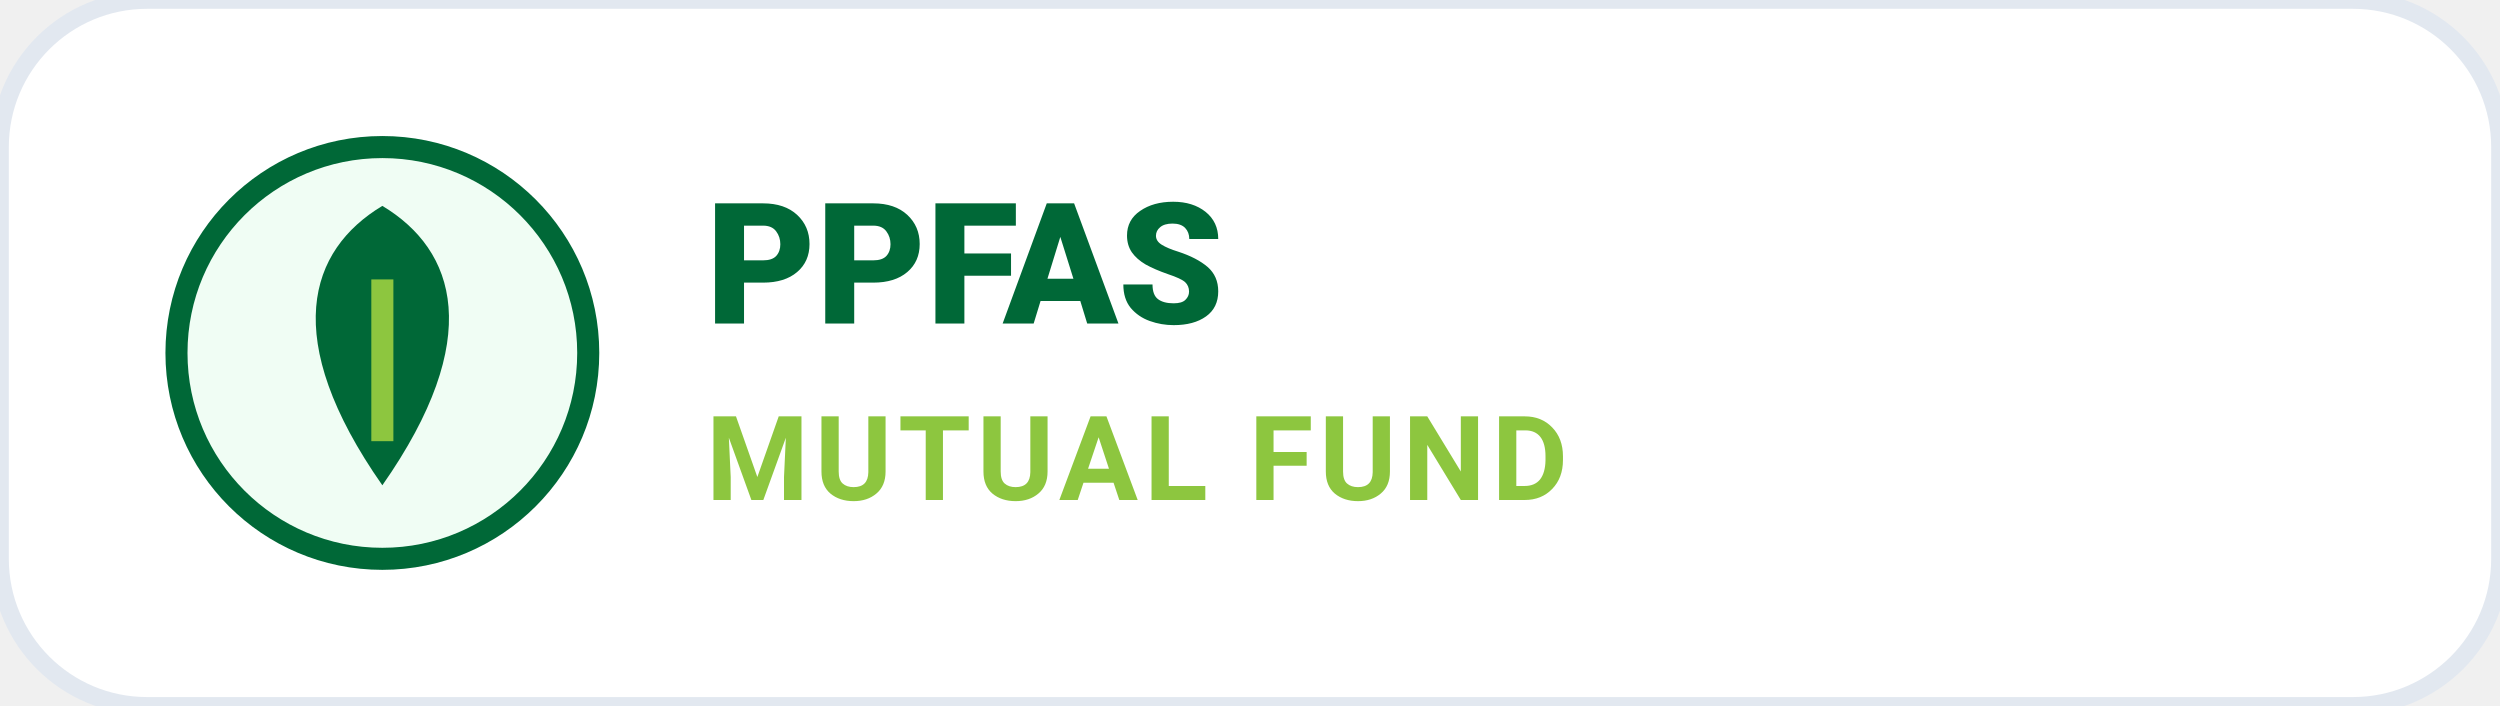
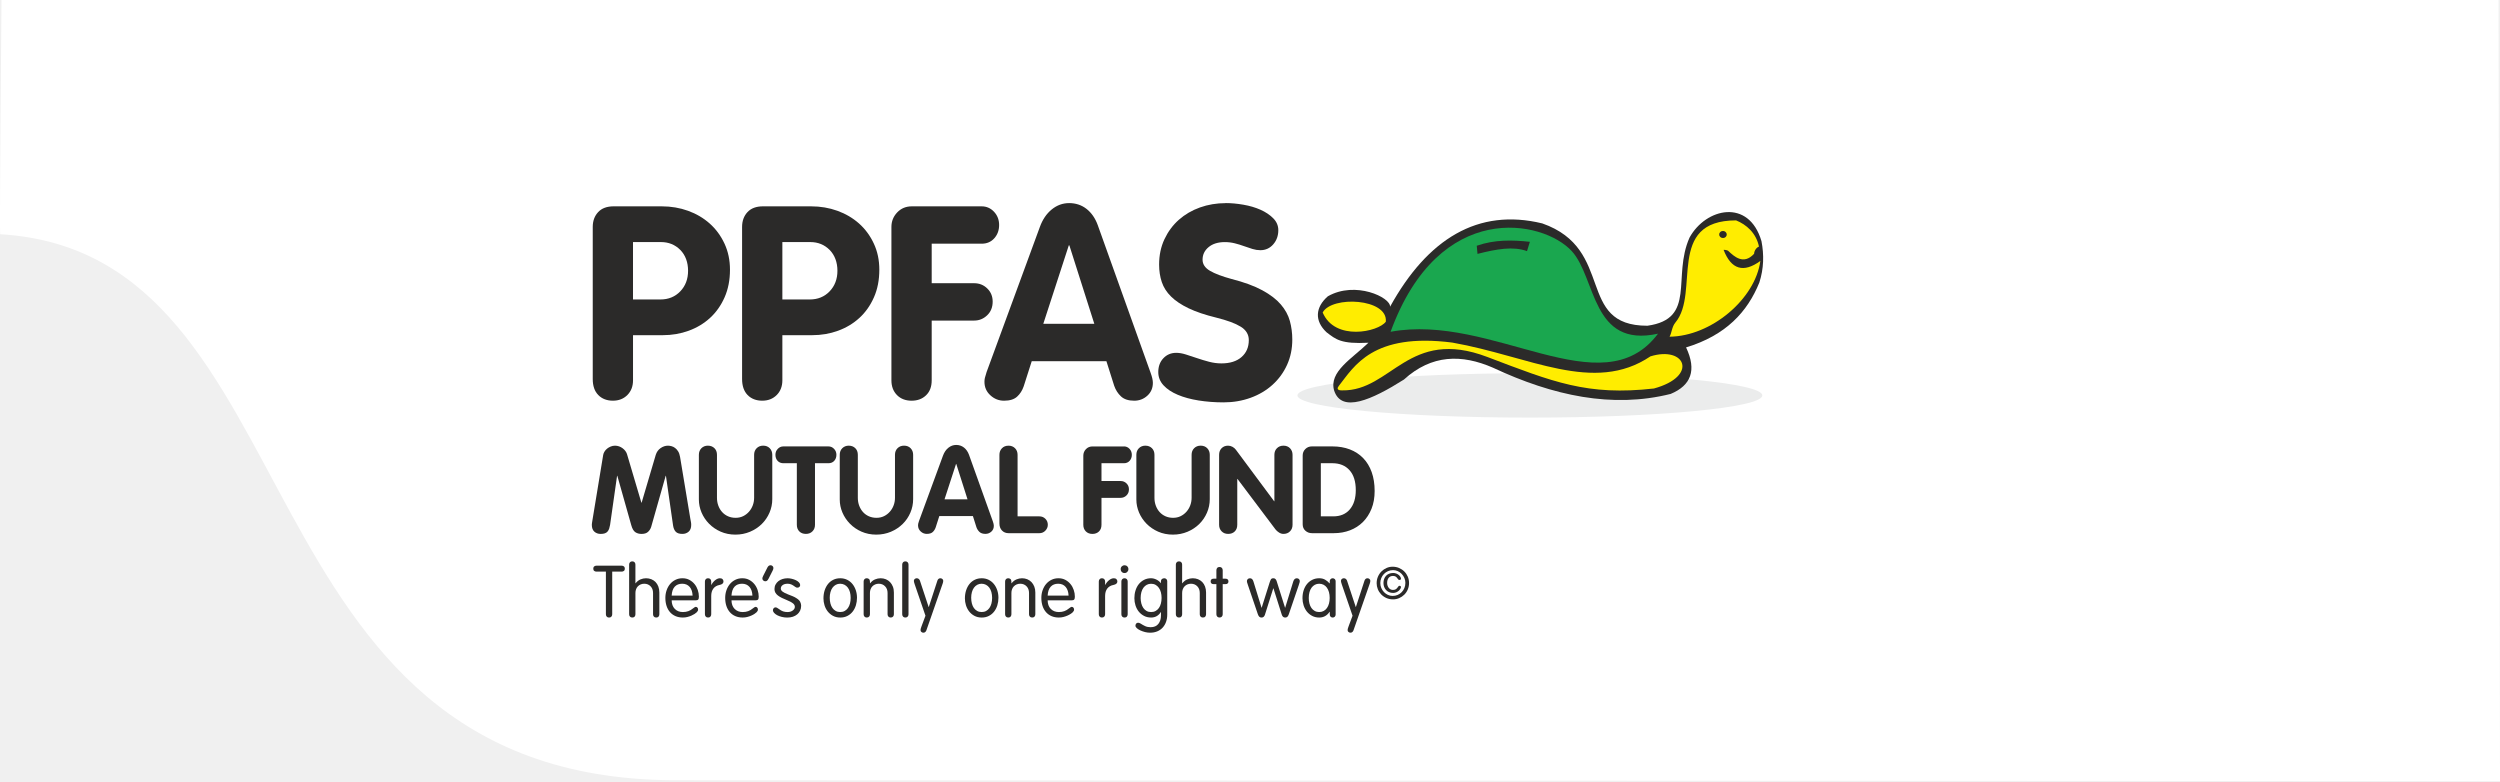
- <svg xmlns="http://www.w3.org/2000/svg" viewBox="0 0 170 48" width="170" height="48">
-   <rect width="170" height="48" rx="10" fill="#FFFFFF" stroke="#E2E8F0" stroke-width="1.2" />
+ <svg xmlns="http://www.w3.org/2000/svg" id="Layer_1" version="1.1" viewBox="0 0 1670.29 521.89">
+   <defs>
+     <style>
+       .st0, .st1 {
+         fill: #2b2a29;
+       }
+ 
+       .st2 {
+         fill: #fff;
+       }
+ 
+       .st2, .st3, .st4, .st5, .st1, .st6 {
+         fill-rule: evenodd;
+       }
+ 
+       .st3 {
+         fill: #ebecec;
+       }
+ 
+       .st4 {
+         fill: #2a2928;
+       }
+ 
+       .st7 {
+         isolation: isolate;
+       }
+ 
+       .st5 {
+         fill: #1aa74f;
+       }
+ 
+       .st6 {
+         fill: #ffed00;
+       }
+     </style>
+   </defs>
+   <path class="st2" d="M1,.02l1668.29-.02,1,521.89-1221-.61C155.13,519.18,213.04,169.09.13,156.49-.42,157.16,1,.02,1,.02Z" />
  <g>
-     <circle cx="26" cy="24" r="14" fill="#F0FDF4" stroke="#006837" stroke-width="1.5" />
-     <path d="M26 14 C21 17, 19 23, 26 33 C33 23, 31 17, 26 14 Z" fill="#006837" />
-     <path d="M26 19 V30" stroke="#8DC63F" stroke-width="1.5" />
+     <path class="st3" d="M1022.14,249.37c85.8,0,155.31,6.65,155.31,14.82s-69.51,14.82-155.31,14.82-155.31-6.65-155.31-14.82,69.51-14.82,155.31-14.82" />
+     <path class="st1" d="M887.21,197.93c18.38-10.44,41.94.76,41.52,6.99,25.06-45.38,58.82-66.1,101.68-55.66,49.13,17.18,22.06,68.45,70.26,68.37,33-4.63,16.38-32.59,28.16-58.94,10.86-19.7,39.6-26.35,48.04,2.44,1.75,9.09,1.59,18.27-1.42,27.62-7.94,19.62-22.31,35.28-48.96,43.36,7.27,15.32,3.26,25.43-10.28,31.07-38.93,9.77-78.62,1.26-118.72-17.51-20.89-9.09-40.94-8.93-59.49,7.91-21.72,13.72-41.69,22.48-46.62,7.41-3.76-12.63,12.11-21.47,22.89-32-18.3.93-21.72-2.19-27.99-6.99-8.1-7.58-7.6-16.67.92-24.08" />
+     <path class="st5" d="M1107.69,223.02c-37.35,49.76-110.53-14.06-178.62-1.35,32.5-88.91,101.93-74.77,121.06-53.89,16.46,18.02,13.12,65,57.65,55.15" />
+     <path class="st6" d="M1151.14,154.31c1.34,0,2.51,1.01,2.51,2.36s-1.09,2.36-2.51,2.36-2.51-1.01-2.51-2.36,1.09-2.36,2.51-2.36M1159.91,147.24c6.85,2.78,13.37,8.34,15.29,17.51-1.5.51-3.17,2.53-3.26,4.8-7.1,7.75-13.45,1.68-17.29-1.94-.5-.42-2.09-.76-3.09-.67,5.1,13.14,13.28,15.58,24.56,7.41-3.43,25.51-32.92,50.35-60.66,50.6,1.42-2.27,1.5-6.65,3.93-9.51,16.63-19.87-6.6-68.2,40.52-68.2h0Z" />
+     <path class="st6" d="M883.7,208.79c6.1-11.37,43.7-9.43,42.19,6.15-5.01,6.82-34,13.14-42.19-6.15" />
+     <path class="st6" d="M970.43,228.91c51.3,9.01,94.41,34.69,132.26,9.18,23.39-7.24,32.25,13.3,2.34,21.47-44.53,5.05-67.42-4.38-111.28-21.05-52.72-20.04-64.08,22.9-97,22.31-.5,0-4.85.25-2.17-3.12,10.11-12.8,22.47-35.7,75.86-28.8" />
+     <path class="st4" d="M986.72,164.16c11.86-4.13,23.64-3.87,35.42-2.61l-1.92,6.23c-9.27-3.37-20.13-1.43-33.08,1.85l-.5-5.47h.08Z" />
+     <g class="st7">
+       <g class="st7">
+         <path class="st0" d="M410.9,297.76c.91,0,1.8.16,2.67.45.86.3,1.66.72,2.38,1.26.73.54,1.35,1.16,1.86,1.83.51.68.87,1.37,1.09,2.08l9.62,32.48h.16l9.45-31.99c.6-1.9,1.67-3.4,3.23-4.48,1.57-1.09,3.21-1.63,4.93-1.63.7,0,1.47.12,2.3.33.84.21,1.65.61,2.42,1.18.78.58,1.47,1.33,2.06,2.29.6.95,1.02,2.19,1.29,3.7l6.87,41.37c.11.76.23,1.42.37,1.99.13.57.2,1.27.2,2.08,0,2.01-.56,3.51-1.7,4.51-1.13,1-2.53,1.5-4.19,1.5-2.05,0-3.53-.49-4.45-1.46-.91-.98-1.51-2.38-1.78-4.23l-4.76-33.14h-.16l-9.69,34.12c-.43,1.36-1.15,2.48-2.15,3.38s-2.43,1.34-4.32,1.34c-1.62,0-3-.39-4.16-1.18-1.16-.79-2.06-2.38-2.71-4.76l-9.29-32.9h-.16l-4.68,32.82c-.16.92-.36,1.75-.6,2.48-.24.73-.6,1.36-1.05,1.91s-1.06.95-1.82,1.23c-.75.27-1.7.4-2.82.4-1.67,0-3.08-.5-4.2-1.5-1.13-1-1.7-2.53-1.7-4.6,0-.33.02-.65.08-.98.05-.33.11-.68.16-1.06l7.35-44.62c.11-.71.39-1.44.85-2.2s1.04-1.43,1.74-2c.69-.57,1.5-1.04,2.42-1.42.91-.38,1.88-.58,2.9-.58h0Z" />
+         <path class="st0" d="M472.95,297.76c1.78,0,3.23.56,4.37,1.67,1.13,1.12,1.7,2.6,1.7,4.44v28.74c0,1.91.31,3.67.93,5.3.61,1.63,1.46,3.04,2.55,4.23,1.08,1.19,2.38,2.13,3.92,2.81,1.53.67,3.21,1.01,5.05,1.01s3.5-.36,5.01-1.09c1.5-.73,2.81-1.73,3.92-2.98,1.1-1.25,1.95-2.67,2.55-4.28.59-1.6.89-3.26.89-5.01v-28.74c0-1.79.56-3.26,1.7-4.4s2.58-1.71,4.36-1.71,3.3.58,4.41,1.75c1.1,1.17,1.66,2.62,1.66,4.36v29.63c0,3.15-.62,6.17-1.86,9.04-1.24,2.88-2.96,5.4-5.16,7.57-2.21,2.17-4.82,3.9-7.84,5.17-3.02,1.27-6.27,1.92-9.77,1.92s-6.91-.67-9.9-2c-2.99-1.32-5.56-3.09-7.72-5.29-2.15-2.2-3.83-4.7-5.01-7.49-1.18-2.8-1.78-5.69-1.78-8.67v-29.88c0-1.79.57-3.26,1.7-4.4,1.13-1.13,2.59-1.71,4.37-1.71h-.05Z" />
+         <path class="st0" d="M553.49,298.25c1.45,0,2.71.54,3.75,1.63,1.05,1.09,1.58,2.42,1.58,3.99s-.49,2.97-1.46,4.03c-.96,1.06-2.26,1.59-3.88,1.59h-8.97v41.12c0,1.79-.56,3.26-1.7,4.39-1.13,1.14-2.59,1.71-4.37,1.71s-3.3-.55-4.4-1.67c-1.11-1.11-1.66-2.59-1.66-4.43v-41.12h-8.97c-1.62,0-2.9-.53-3.88-1.59-.97-1.06-1.45-2.4-1.45-4.03s.52-2.9,1.57-3.99,2.3-1.63,3.75-1.63h30.09Z" />
+         <path class="st0" d="M567.07,297.76c1.77,0,3.23.56,4.36,1.67,1.13,1.12,1.7,2.6,1.7,4.44v28.74c0,1.91.31,3.67.93,5.3.62,1.63,1.47,3.04,2.55,4.23s2.38,2.13,3.92,2.81c1.53.67,3.22,1.01,5.05,1.01s3.5-.36,5.01-1.09,2.81-1.73,3.92-2.98,1.96-2.67,2.55-4.28c.6-1.6.89-3.26.89-5.01v-28.74c0-1.79.56-3.26,1.7-4.4,1.13-1.13,2.59-1.71,4.37-1.71s3.3.58,4.41,1.75c1.1,1.17,1.65,2.62,1.65,4.36v29.63c0,3.15-.61,6.17-1.85,9.04-1.24,2.88-2.96,5.4-5.17,7.57-2.21,2.17-4.82,3.9-7.83,5.17-3.02,1.27-6.28,1.92-9.78,1.92s-6.9-.67-9.9-2c-2.99-1.32-5.56-3.09-7.71-5.29s-3.83-4.7-5.01-7.49c-1.19-2.8-1.78-5.69-1.78-8.67v-29.88c0-1.79.56-3.26,1.7-4.4,1.13-1.13,2.59-1.71,4.37-1.71h-.05Z" />
+         <path class="st0" d="M619.25,356.71c-1.56,0-2.93-.53-4.12-1.63-1.18-1.09-1.77-2.44-1.77-4.07,0-.38.04-.76.11-1.13.08-.38.26-.98.53-1.79l16.02-43.65c.81-2.22,1.99-3.97,3.56-5.25,1.57-1.27,3.32-1.92,5.26-1.92s3.73.58,5.21,1.75c1.48,1.17,2.6,2.78,3.36,4.84l15.94,44.53c.43,1.2.64,2.18.64,2.94,0,1.57-.55,2.86-1.66,3.86-1.12,1-2.43,1.5-3.95,1.5-1.74,0-3.07-.44-3.98-1.3-.92-.87-1.61-1.92-2.04-3.17l-2.34-7.41h-22.46l-2.42,7.57c-.43,1.25-1.09,2.28-1.97,3.09s-2.19,1.22-3.92,1.22v.02ZM631.05,333.59h15.36l-7.51-23.61h-.16l-7.68,23.61h-.01Z" />
+         <path class="st0" d="M673.79,297.76c1.78,0,3.23.58,4.37,1.71,1.13,1.14,1.7,2.61,1.7,4.4v41.12h14.54c1.62,0,2.96.54,4.04,1.63s1.62,2.41,1.62,3.99c0,1.46-.54,2.76-1.62,3.91-1.08,1.14-2.42,1.71-4.04,1.71h-20.52c-1.84,0-3.31-.6-4.45-1.79-1.13-1.19-1.7-2.77-1.7-4.72v-45.84c0-1.73.55-3.19,1.66-4.36,1.11-1.17,2.58-1.75,4.41-1.75h0Z" />
+         <path class="st0" d="M750.94,298.25c1.46,0,2.69.54,3.72,1.63,1.02,1.09,1.53,2.42,1.53,3.99s-.48,2.9-1.45,3.99c-.97,1.09-2.24,1.63-3.8,1.63h-15.02v11.89h12.76c1.57,0,2.88.53,3.96,1.59s1.62,2.38,1.62,3.95c0,1.69-.55,3.06-1.66,4.11-1.1,1.06-2.41,1.59-3.92,1.59h-12.76v18c0,1.9-.57,3.39-1.7,4.47-1.13,1.09-2.59,1.63-4.37,1.63s-3.3-.57-4.41-1.71c-1.1-1.13-1.66-2.6-1.66-4.39v-46.17c0-1.68.58-3.13,1.74-4.35,1.16-1.23,2.63-1.83,4.41-1.83h21v-.02Z" />
+         <path class="st0" d="M765.24,297.76c1.78,0,3.23.56,4.37,1.67,1.13,1.12,1.7,2.6,1.7,4.44v28.74c0,1.91.31,3.67.93,5.3.61,1.63,1.46,3.04,2.55,4.23,1.08,1.19,2.38,2.13,3.92,2.81,1.53.67,3.21,1.01,5.05,1.01s3.5-.36,5.01-1.09c1.5-.73,2.81-1.73,3.92-2.98,1.1-1.25,1.95-2.67,2.55-4.28.59-1.6.89-3.26.89-5.01v-28.74c0-1.79.56-3.26,1.7-4.4s2.58-1.71,4.36-1.71,3.3.58,4.41,1.75,1.66,2.62,1.66,4.36v29.63c0,3.15-.62,6.17-1.86,9.04-1.24,2.88-2.96,5.4-5.16,7.57-2.21,2.17-4.82,3.9-7.84,5.17-3.02,1.27-6.27,1.92-9.77,1.92s-6.91-.67-9.9-2c-2.99-1.32-5.56-3.09-7.72-5.29-2.15-2.2-3.83-4.7-5.01-7.49-1.18-2.8-1.78-5.69-1.78-8.67v-29.88c0-1.79.57-3.26,1.7-4.4,1.13-1.13,2.59-1.71,4.37-1.71h-.05Z" />
+         <path class="st0" d="M820.5,297.76c1.03,0,2.01.26,2.95.77.94.52,1.71,1.18,2.3,2l25.53,34.36h.16v-31.02c0-1.79.56-3.26,1.7-4.4,1.13-1.13,2.58-1.71,4.36-1.71s3.3.58,4.41,1.75c1.1,1.17,1.66,2.62,1.66,4.36v46.74c0,1.79-.56,3.26-1.7,4.39-1.13,1.14-2.59,1.71-4.37,1.71-1.02,0-2.02-.31-2.99-.93s-1.75-1.32-2.34-2.08l-25.37-33.7h-.16v30.61c0,1.84-.55,3.32-1.66,4.43s-2.58,1.67-4.41,1.67-3.23-.57-4.37-1.71c-1.13-1.13-1.7-2.6-1.7-4.39v-46.74c0-1.79.55-3.26,1.66-4.4,1.11-1.13,2.55-1.71,4.32-1.71h.02Z" />
+         <path class="st0" d="M890.23,298.25c4.25,0,8.12.67,11.59,1.99,3.47,1.33,6.45,3.27,8.93,5.82,2.47,2.56,4.37,5.67,5.69,9.37,1.32,3.69,1.98,7.9,1.98,12.62,0,4.45-.7,8.41-2.1,11.89-1.4,3.47-3.31,6.41-5.74,8.83s-5.3,4.26-8.6,5.53c-3.31,1.27-6.91,1.92-10.79,1.92h-14.63c-1.72,0-3.19-.54-4.4-1.63-1.22-1.09-1.82-2.52-1.82-4.32v-45.92c0-1.73.59-3.18,1.78-4.35,1.18-1.17,2.64-1.75,4.36-1.75h13.75ZM890.79,344.99c4.74,0,8.43-1.56,11.07-4.69,2.64-3.12,3.96-7.39,3.96-12.82,0-5.76-1.39-10.2-4.16-13.31-2.77-3.12-6.62-4.69-11.51-4.69h-7.68v35.51h8.32,0Z" />
+       </g>
+     </g>
+     <g class="st7">
+       <g class="st7">
+         <path class="st0" d="M442.13,137.86c6.22,0,12.08.99,17.58,2.98,5.51,1.99,10.32,4.83,14.45,8.5,4.13,3.68,7.42,8.14,9.87,13.39,2.45,5.24,3.68,11.06,3.68,17.45,0,6.87-1.2,13.02-3.59,18.45-2.4,5.43-5.63,10.01-9.69,13.74-4.07,3.74-8.82,6.6-14.27,8.59-5.44,1.99-11.21,2.98-17.31,2.98h-19.92v30.2c0,3.98-1.26,7.24-3.77,9.77-2.5,2.53-5.74,3.8-9.68,3.8s-7.33-1.27-9.78-3.8c-2.46-2.53-3.68-6.08-3.68-10.67v-101.64c0-3.98,1.19-7.26,3.59-9.86,2.39-2.59,5.86-3.89,10.41-3.89h32.12-.01ZM441.23,200.08c5.38,0,9.81-1.81,13.28-5.43s5.2-8.2,5.2-13.75-1.73-10.43-5.2-13.93c-3.48-3.49-7.78-5.24-12.92-5.24h-18.67v38.34h18.31Z" />
+         <path class="st0" d="M541.91,137.86c6.23,0,12.08.99,17.59,2.98,5.5,1.99,10.32,4.83,14.45,8.5,4.12,3.68,7.42,8.14,9.86,13.39,2.46,5.24,3.68,11.06,3.68,17.45,0,6.87-1.19,13.02-3.59,18.45-2.39,5.43-5.62,10.01-9.68,13.74-4.07,3.74-8.83,6.6-14.27,8.59-5.44,1.99-11.22,2.98-17.32,2.98h-19.92v30.2c0,3.98-1.26,7.24-3.77,9.77s-5.74,3.8-9.69,3.8-7.33-1.27-9.78-3.8-3.67-6.08-3.67-10.67v-101.64c0-3.98,1.19-7.26,3.58-9.86,2.4-2.59,5.87-3.89,10.41-3.89h32.12ZM541.01,200.08c5.38,0,9.82-1.81,13.28-5.43s5.21-8.2,5.21-13.75-1.74-10.43-5.21-13.93c-3.47-3.49-7.78-5.24-12.92-5.24h-18.66v38.34h18.3,0Z" />
+         <path class="st0" d="M655.87,137.86c3.22,0,5.98,1.21,8.25,3.62,2.28,2.42,3.41,5.37,3.41,8.86s-1.08,6.45-3.23,8.86c-2.15,2.41-4.96,3.62-8.43,3.62h-33.39v26.4h28.36c3.47,0,6.4,1.18,8.79,3.53,2.4,2.35,3.59,5.27,3.59,8.77,0,3.73-1.22,6.78-3.68,9.13-2.45,2.35-5.35,3.53-8.7,3.53h-28.36v39.97c0,4.23-1.26,7.54-3.77,9.95-2.5,2.42-5.74,3.62-9.68,3.62s-7.33-1.27-9.78-3.8c-2.46-2.53-3.68-5.79-3.68-9.77v-102.54c0-3.73,1.28-6.96,3.86-9.68,2.57-2.71,5.83-4.07,9.78-4.07h46.66Z" />
+       </g>
+     </g>
+     <g class="st7">
+       <g class="st7">
+         <path class="st0" d="M670.83,267.72c-3.48,0-6.52-1.2-9.15-3.62-2.64-2.41-3.95-5.43-3.95-9.04,0-.84.09-1.69.27-2.53s.57-2.17,1.17-3.98l35.59-96.94c1.79-4.94,4.43-8.83,7.91-11.67,3.48-2.83,7.37-4.25,11.68-4.25s8.3,1.3,11.59,3.89c3.3,2.6,5.78,6.18,7.46,10.76l35.41,98.93c.96,2.66,1.44,4.83,1.44,6.51,0,3.5-1.23,6.36-3.7,8.59-2.46,2.24-5.38,3.35-8.76,3.35-3.85,0-6.8-.97-8.85-2.89s-3.56-4.28-4.52-7.06l-5.21-16.45h-49.89l-5.38,16.82c-.96,2.78-2.42,5.07-4.4,6.87s-4.88,2.71-8.71,2.71h0ZM697.03,216.35h34.1l-16.68-52.44h-.36l-17.05,52.44h-.01Z" />
+         <path class="st0" d="M818.88,135.68c3.7,0,7.65.36,11.85,1.09,4.19.72,7.99,1.84,11.39,3.35,3.41,1.51,6.26,3.41,8.53,5.7,2.28,2.29,3.41,4.94,3.41,7.96,0,3.73-1.13,6.9-3.41,9.5-2.27,2.59-5.14,3.88-8.62,3.88-1.67,0-3.4-.27-5.2-.81s-3.68-1.17-5.65-1.89-4.04-1.36-6.19-1.9-4.37-.81-6.64-.81c-4.54,0-8.17,1.11-10.86,3.35-2.69,2.23-4.04,5.03-4.04,8.4,0,3.02,1.65,5.49,4.94,7.42s8.04,3.74,14.27,5.43c8.49,2.17,15.4,4.7,20.72,7.6,5.33,2.89,9.46,6.06,12.39,9.5,2.93,3.43,4.94,7.11,6.01,11.03,1.08,3.92,1.62,8.05,1.62,12.39,0,6.15-1.17,11.78-3.5,16.91-2.33,5.12-5.56,9.55-9.69,13.29s-9,6.64-14.62,8.68c-5.63,2.05-11.67,3.08-18.13,3.08-5.87,0-11.42-.43-16.69-1.27-5.26-.85-9.9-2.1-13.9-3.8-4.01-1.69-7.18-3.8-9.51-6.33s-3.5-5.48-3.5-8.86c0-3.73,1.13-6.81,3.41-9.22,2.27-2.41,5.14-3.62,8.62-3.62,1.91,0,4.04.36,6.37,1.09,2.33.72,4.81,1.54,7.45,2.44,2.63.9,5.32,1.72,8.07,2.44s5.51,1.09,8.26,1.09c5.74,0,10.23-1.42,13.46-4.25,3.23-2.84,4.85-6.6,4.85-11.31,0-3.73-1.79-6.72-5.38-8.95s-9.04-4.25-16.33-6.06c-7.42-1.81-13.58-3.89-18.48-6.23-4.91-2.35-8.83-4.97-11.76-7.87-2.94-2.89-4.99-6.12-6.19-9.68-1.2-3.55-1.79-7.44-1.79-11.67,0-6.27,1.2-11.93,3.59-17,2.39-5.07,5.59-9.37,9.6-12.93,4.01-3.55,8.71-6.3,14.08-8.23,5.38-1.92,11.13-2.89,17.23-2.89l-.04-.04Z" />
+       </g>
+     </g>
+     <g class="st7">
+       <g class="st7">
+         <path class="st0" d="M415.39,377.94c.55,0,1.03.16,1.44.49.42.32.63.82.63,1.5s-.21,1.18-.63,1.5c-.41.32-.89.48-1.44.48h-6.36v28.52c0,.62-.19,1.13-.55,1.55-.37.42-.89.62-1.56.62s-1.19-.21-1.56-.62-.55-.93-.55-1.55v-28.52h-6.37c-.54,0-1.02-.16-1.44-.48s-.62-.82-.62-1.5.2-1.18.62-1.5.9-.49,1.44-.49h16.95,0Z" />
+         <path class="st0" d="M422.43,375.05c.67,0,1.18.21,1.55.61s.55.92.55,1.56v12.4l.1.1c.95-1.23,2.05-2.09,3.28-2.61,1.22-.51,2.46-.77,3.7-.77s2.46.22,3.54.65c1.09.44,2.03,1.07,2.83,1.88.79.82,1.42,1.83,1.87,3.02.44,1.19.67,2.52.67,4v14.52c0,.62-.18,1.13-.53,1.55s-.88.62-1.58.62-1.18-.21-1.55-.62-.55-.93-.55-1.55v-14.23c0-1.83-.55-3.32-1.65-4.46-1.1-1.14-2.51-1.72-4.23-1.72-.86,0-1.66.16-2.37.46s-1.34.72-1.87,1.26-.93,1.18-1.22,1.95c-.29.77-.43,1.61-.43,2.51v14.23c0,.62-.18,1.13-.53,1.55s-.87.62-1.57.62-1.19-.21-1.56-.62-.55-.93-.55-1.55v-33.19c0-.61.18-1.13.55-1.54.37-.42.89-.63,1.56-.63h-.01Z" />
+         <path class="st0" d="M455.98,386.34c1.72,0,3.26.36,4.62,1.09,1.36.72,2.5,1.67,3.45,2.83.94,1.15,1.66,2.47,2.15,3.93s.74,2.95.74,4.46c0,.94-.16,1.58-.48,1.93s-.92.53-1.82.53h-15.89c.03,2.41.73,4.32,2.1,5.71,1.37,1.4,3.17,2.1,5.41,2.1,1.35,0,2.55-.2,3.64-.6,1.09-.4,2.09-.99,3.02-1.76.89-.74,1.55-1.11,1.97-1.11.38,0,.73.16,1.05.48.32.33.47.77.47,1.36s-.3,1.18-.91,1.78c-.35.35-.84.73-1.46,1.13s-1.34.78-2.15,1.13c-.82.35-1.71.65-2.66.89-.95.25-1.96.36-3.02.36-1.81,0-3.45-.31-4.9-.94s-2.68-1.52-3.69-2.68c-1-1.16-1.77-2.54-2.29-4.14-.53-1.61-.79-3.4-.79-5.36,0-1.77.27-3.45.82-5.04.54-1.6,1.31-2.98,2.29-4.17.99-1.19,2.19-2.15,3.61-2.85,1.42-.71,2.99-1.06,4.72-1.06h0ZM462.73,397.91c-.09-2.44-.74-4.37-1.96-5.79-1.22-1.41-2.87-2.12-4.98-2.12s-3.73.65-4.96,1.93c-1.22,1.28-1.92,3.28-2.08,5.98h13.98,0Z" />
+         <path class="st0" d="M473.08,386.34c.67,0,1.18.21,1.55.61s.55.95.55,1.66v2.17h.1c.64-1.25,1.48-2.31,2.56-3.16,1.07-.86,2.13-1.28,3.18-1.28.77,0,1.35.21,1.75.63.4.41.6.93.6,1.54,0,1.19-.89,1.97-2.68,2.32-1.73.32-3.08,1.11-4.05,2.36-.98,1.26-1.46,2.93-1.46,5.02v12.2c0,.62-.19,1.13-.55,1.55s-.88.62-1.55.62-1.19-.21-1.56-.62-.55-.93-.55-1.55v-21.91c0-.61.18-1.13.55-1.54.37-.42.89-.63,1.56-.63h0Z" />
+         <path class="st0" d="M495.95,386.34c1.72,0,3.26.36,4.62,1.09,1.36.72,2.5,1.67,3.45,2.83.94,1.15,1.66,2.47,2.15,3.93s.74,2.95.74,4.46c0,.94-.16,1.58-.48,1.93s-.92.53-1.82.53h-15.89c.03,2.41.73,4.32,2.1,5.71s3.17,2.1,5.41,2.1c1.35,0,2.55-.2,3.64-.6,1.09-.4,2.09-.99,3.02-1.76.89-.74,1.55-1.11,1.97-1.11.38,0,.73.16,1.05.48.32.33.47.77.47,1.36s-.3,1.18-.91,1.78c-.35.35-.84.73-1.46,1.13s-1.34.78-2.15,1.13c-.82.35-1.71.65-2.66.89-.95.25-1.96.36-3.02.36-1.81,0-3.45-.31-4.9-.94-1.45-.62-2.68-1.52-3.69-2.68-1-1.16-1.77-2.54-2.29-4.14-.53-1.61-.79-3.4-.79-5.36,0-1.77.27-3.45.82-5.04.54-1.6,1.31-2.98,2.29-4.17.99-1.19,2.19-2.15,3.61-2.85,1.42-.71,2.99-1.06,4.72-1.06h0ZM502.7,397.91c-.09-2.44-.74-4.37-1.96-5.79-1.22-1.41-2.87-2.12-4.98-2.12s-3.73.65-4.96,1.93c-1.22,1.28-1.92,3.28-2.08,5.98h13.98,0Z" />
+         <path class="st0" d="M514.82,377.65c.54,0,1,.19,1.36.56s.55.79.55,1.27c0,.52-.16,1.08-.48,1.69l-2.68,5.31c-.45.84-.83,1.36-1.17,1.57-.34.21-.72.31-1.13.31-.51,0-.96-.19-1.35-.56s-.57-.8-.57-1.27c0-.2.02-.4.07-.63.05-.22.2-.59.45-1.1l2.88-5.7c.51-.96,1.19-1.45,2.06-1.45h.01Z" />
+       </g>
+     </g>
+     <g class="st7">
+       <g class="st7">
+         <path class="st0" d="M526.13,386.34c.93,0,1.89.12,2.9.36,1,.25,1.93.57,2.76.97.82.4,1.5.88,2.03,1.45.52.56.79,1.15.79,1.76,0,.45-.16.86-.48,1.21s-.8.53-1.44.53c-.32,0-.59-.07-.82-.19-.22-.13-.46-.28-.72-.44-.38-.25-.74-.51-1.08-.75-.33-.25-.69-.45-1.05-.62-.37-.18-.78-.33-1.24-.44-.47-.12-1.02-.17-1.66-.17-1.34,0-2.42.3-3.23.9-.82.59-1.22,1.37-1.22,2.34,0,.74.39,1.41,1.17,2.01.78.59,2.01,1.22,3.66,1.86,1.18.45,2.22.86,3.12,1.23.89.37,1.66.76,2.29,1.18,1.37.84,2.28,1.69,2.71,2.58.42.89.64,1.74.64,2.58,0,1.23-.24,2.32-.69,3.28-.47.96-1.1,1.79-1.92,2.48s-1.79,1.23-2.92,1.6-2.38.55-3.75.55c-1.28,0-2.5-.14-3.66-.44-1.17-.29-2.19-.67-3.07-1.13-.87-.47-1.57-.99-2.08-1.57-.51-.58-.77-1.16-.77-1.73s.18-1.04.53-1.41c.35-.35.74-.53,1.19-.53.61,0,1.37.37,2.3,1.11.95.74,1.88,1.26,2.77,1.57.9.3,1.87.45,2.92.45,1.44,0,2.62-.35,3.54-1.04.93-.69,1.4-1.5,1.4-2.43,0-.87-.41-1.64-1.22-2.32s-2.13-1.38-3.95-2.12c-1.31-.52-2.48-1.03-3.52-1.55-1.04-.51-1.92-1.05-2.64-1.61-.72-.57-1.28-1.19-1.68-1.88-.39-.69-.6-1.49-.6-2.39,0-1.12.24-2.14.72-3.03.48-.9,1.12-1.67,1.92-2.29s1.72-1.1,2.77-1.42c1.05-.32,2.14-.49,3.26-.49h.02Z" />
+         <path class="st0" d="M561.36,386.34c1.72,0,3.28.35,4.67,1.04,1.39.7,2.56,1.64,3.52,2.83.95,1.18,1.7,2.57,2.23,4.14.52,1.58.79,3.25.79,5.02s-.25,3.45-.74,5.07c-.5,1.6-1.22,3.01-2.18,4.22s-2.13,2.16-3.52,2.87-2.95,1.06-4.72,1.06c-1.88,0-3.52-.39-4.93-1.16-1.4-.76-2.58-1.77-3.52-2.98-.95-1.23-1.65-2.59-2.1-4.1-.47-1.51-.69-3.03-.69-4.54,0-1.96.27-3.77.81-5.43.55-1.65,1.31-3.08,2.28-4.27s2.15-2.11,3.52-2.77c1.37-.67,2.9-.99,4.6-.99h-.02ZM554.37,399.46c0,1.36.15,2.61.46,3.77.3,1.16.75,2.15,1.34,2.99.59.83,1.32,1.5,2.2,1.97.87.49,1.88.72,2.99.72s2.1-.23,2.96-.7c.86-.46,1.6-1.13,2.2-1.97.61-.86,1.06-1.86,1.37-3.02.3-1.16.45-2.41.45-3.77s-.16-2.66-.47-3.83c-.33-1.18-.78-2.17-1.4-2.99-.6-.82-1.35-1.46-2.22-1.93-.88-.46-1.86-.7-2.95-.7s-2.02.24-2.87.7c-.86.47-1.6,1.11-2.2,1.93-.61.82-1.07,1.82-1.39,2.99-.33,1.18-.48,2.45-.48,3.83h0Z" />
+         <path class="st0" d="M579.12,386.34c.51,0,.99.16,1.44.49.45.32.67,1.03.67,2.12v.67l.1.1c.95-1.23,2.05-2.09,3.28-2.61,1.23-.51,2.48-.77,3.76-.77s2.41.23,3.49.67c1.09.45,2.02,1.09,2.8,1.91.78.82,1.4,1.82,1.87,2.99.47,1.18.69,2.5.69,3.98v14.52c0,.62-.18,1.13-.55,1.55s-.89.62-1.56.62-1.19-.21-1.56-.62-.55-.93-.55-1.55v-14.23c0-1.83-.55-3.32-1.66-4.46-1.1-1.14-2.51-1.72-4.23-1.72-.86,0-1.65.16-2.37.46s-1.35.72-1.87,1.26c-.53.53-.94,1.18-1.22,1.95-.29.77-.43,1.61-.43,2.51v14.23c0,.62-.18,1.13-.55,1.55s-.89.62-1.56.62-1.19-.21-1.55-.62c-.37-.42-.55-.93-.55-1.55v-21.91c0-.61.19-1.13.55-1.54.36-.42.88-.63,1.55-.63h0Z" />
+         <path class="st0" d="M604.88,375.05c.67,0,1.19.21,1.56.63.37.41.55.93.55,1.54v33.19c0,.62-.18,1.13-.55,1.55s-.89.62-1.56.62-1.19-.21-1.55-.62c-.37-.42-.55-.93-.55-1.55v-33.19c0-.61.19-1.13.55-1.54.36-.42.88-.63,1.55-.63Z" />
+         <path class="st0" d="M612.49,386.34c.55,0,.99.16,1.34.46s.61.67.77,1.09l5.84,17.66h.1l5.74-17.61c.16-.49.41-.87.74-1.16s.76-.44,1.26-.44.92.16,1.32.49.6.76.6,1.3c0,.26-.05.58-.15.97-.09.39-.17.66-.24.81l-10.87,31.22c-.16.42-.4.79-.73,1.11-.33.32-.76.48-1.3.48-.47,0-.91-.16-1.3-.48-.4-.32-.6-.76-.6-1.31,0-.29.06-.62.17-.99s.29-.91.55-1.62l2.59-6.94-7.18-20.94c-.16-.52-.29-.96-.41-1.35s-.17-.71-.17-.97c0-.54.2-.98.6-1.3.4-.32.84-.49,1.31-.49h.02Z" />
+         <path class="st0" d="M655.86,386.34c1.72,0,3.28.35,4.67,1.04,1.39.7,2.56,1.64,3.52,2.83.96,1.18,1.71,2.57,2.23,4.14.53,1.58.79,3.25.79,5.02s-.24,3.45-.74,5.07c-.5,1.6-1.22,3.01-2.18,4.22-.95,1.21-2.13,2.16-3.52,2.87s-2.96,1.06-4.72,1.06c-1.88,0-3.52-.39-4.93-1.16-1.41-.76-2.58-1.77-3.52-2.98-.94-1.23-1.64-2.59-2.1-4.1-.47-1.51-.69-3.03-.69-4.54,0-1.96.27-3.77.82-5.43.54-1.65,1.3-3.08,2.28-4.27.97-1.19,2.15-2.11,3.52-2.77,1.37-.67,2.9-.99,4.59-.99h-.02ZM648.87,399.46c0,1.36.16,2.61.46,3.77.3,1.16.75,2.15,1.34,2.99.6.83,1.33,1.5,2.2,1.97.88.49,1.88.72,2.99.72s2.1-.23,2.97-.7c.86-.46,1.59-1.13,2.2-1.97.6-.86,1.06-1.86,1.36-3.02s.46-2.41.46-3.77-.16-2.66-.48-3.83-.78-2.17-1.39-2.99c-.6-.82-1.35-1.46-2.23-1.93-.88-.46-1.86-.7-2.95-.7s-2.01.24-2.87.7c-.86.47-1.59,1.11-2.2,1.93-.6.82-1.07,1.82-1.39,2.99s-.48,2.45-.48,3.83h0Z" />
+         <path class="st0" d="M673.62,386.34c.51,0,.99.16,1.44.49.44.32.67,1.03.67,2.12v.67l.1.1c.95-1.23,2.05-2.09,3.28-2.61,1.22-.51,2.48-.77,3.75-.77s2.41.23,3.49.67c1.09.45,2.02,1.09,2.81,1.91.78.82,1.4,1.82,1.87,2.99.46,1.18.69,2.5.69,3.98v14.52c0,.62-.19,1.13-.55,1.55s-.88.62-1.56.62-1.18-.21-1.55-.62-.55-.93-.55-1.55v-14.23c0-1.83-.55-3.32-1.65-4.46-1.1-1.14-2.51-1.72-4.23-1.72-.86,0-1.66.16-2.37.46s-1.34.72-1.87,1.26-.93,1.18-1.22,1.95-.43,1.61-.43,2.51v14.23c0,.62-.19,1.13-.55,1.55s-.88.62-1.55.62-1.19-.21-1.56-.62-.55-.93-.55-1.55v-21.91c0-.61.18-1.13.55-1.54.37-.42.89-.63,1.56-.63h-.02Z" />
+         <path class="st0" d="M707.18,386.34c1.72,0,3.26.36,4.62,1.09,1.35.72,2.5,1.67,3.44,2.83.95,1.15,1.66,2.47,2.15,3.93.5,1.46.74,2.95.74,4.46,0,.94-.16,1.58-.47,1.93-.33.35-.93.53-1.82.53h-15.89c.02,2.41.73,4.32,2.1,5.71,1.37,1.4,3.17,2.1,5.41,2.1,1.34,0,2.55-.2,3.64-.6s2.09-.99,3.01-1.76c.9-.74,1.55-1.11,1.97-1.11.38,0,.73.16,1.05.48.32.33.48.77.48,1.36s-.3,1.18-.91,1.78c-.35.35-.83.73-1.46,1.13-.62.4-1.34.78-2.15,1.13s-1.7.65-2.65.89c-.96.25-1.97.36-3.02.36-1.82,0-3.45-.31-4.9-.94s-2.68-1.52-3.69-2.68c-1-1.16-1.77-2.54-2.3-4.14-.52-1.61-.79-3.4-.79-5.36,0-1.77.27-3.45.82-5.04s1.31-2.98,2.3-4.17,2.19-2.15,3.61-2.85c1.42-.71,2.99-1.06,4.72-1.06h0ZM713.93,397.91c-.1-2.44-.75-4.37-1.97-5.79-1.21-1.41-2.87-2.12-4.98-2.12s-3.73.65-4.95,1.93c-1.23,1.28-1.93,3.28-2.08,5.98h13.98Z" />
+         <path class="st0" d="M736.23,386.34c.67,0,1.19.21,1.56.61s.55.95.55,1.66v2.17h.1c.64-1.25,1.49-2.31,2.56-3.16,1.07-.86,2.13-1.28,3.18-1.28.77,0,1.35.21,1.75.63.4.41.6.93.6,1.54,0,1.19-.9,1.97-2.68,2.32-1.72.32-3.07,1.11-4.05,2.36-.97,1.26-1.46,2.93-1.46,5.02v12.2c0,.62-.18,1.13-.55,1.55s-.89.62-1.56.62-1.19-.21-1.55-.62c-.37-.42-.55-.93-.55-1.55v-21.91c0-.61.19-1.13.55-1.54.36-.42.88-.63,1.55-.63h0Z" />
+         <path class="st0" d="M751.32,377.65c.73,0,1.35.25,1.84.75.49.5.74,1.12.74,1.86s-.25,1.32-.74,1.83c-.5.52-1.11.77-1.84.77s-1.35-.25-1.84-.75c-.5-.5-.74-1.12-.74-1.86s.25-1.36.77-1.86c.51-.5,1.12-.75,1.82-.75h-.01ZM751.32,386.34c.67,0,1.18.21,1.55.63.37.41.55.93.55,1.54v21.91c0,.62-.19,1.13-.55,1.55s-.88.62-1.55.62-1.19-.21-1.56-.62-.55-.93-.55-1.55v-21.91c0-.61.18-1.13.55-1.54.37-.42.89-.63,1.56-.63Z" />
+         <path class="st0" d="M769.07,386.34c1.15,0,2.33.29,3.52.87,1.2.58,2.18,1.36,2.95,2.36h.1v-1.3c0-.54.2-1,.62-1.37s.96-.56,1.63-.56c.54,0,1,.19,1.39.56s.57.84.57,1.42v22.34c0,1.73-.26,3.34-.79,4.82-.52,1.48-1.28,2.76-2.27,3.84-1,1.08-2.19,1.91-3.61,2.51-1.42.59-3.03.89-4.81.89-1.09,0-2.2-.14-3.35-.43-1.14-.3-2.2-.67-3.16-1.11-.95-.45-1.74-.95-2.34-1.5-.61-.55-.91-1.09-.91-1.64s.16-1.01.48-1.4.75-.58,1.29-.58c.48,0,1.02.17,1.63.53.99.64,2.01,1.22,3.06,1.72,1.05.49,2.27.74,3.64.74,2.3,0,4.03-.73,5.2-2.2s1.75-3.35,1.75-5.67v-2.27h-.1c-.67,1.13-1.55,2.02-2.65,2.68s-2.37.99-3.81.99c-1.79,0-3.38-.36-4.76-1.09s-2.56-1.68-3.52-2.87-1.68-2.57-2.18-4.13c-.5-1.55-.74-3.17-.74-4.84,0-1.77.24-3.47.74-5.09.5-1.63,1.22-3.04,2.18-4.25.95-1.2,2.13-2.17,3.52-2.89s2.98-1.09,4.76-1.09h-.03ZM762.08,399.46c0,1.32.16,2.56.46,3.72.3,1.16.75,2.16,1.34,3.02.6.85,1.32,1.52,2.18,2,.86.49,1.87.72,3.02.72s2.11-.24,2.99-.72c.87-.48,1.61-1.14,2.2-1.97.59-.84,1.04-1.83,1.34-2.99.3-1.16.46-2.41.46-3.77s-.16-2.6-.46-3.73c-.3-1.14-.76-2.15-1.36-2.99-.61-.86-1.34-1.52-2.2-2.01-.86-.48-1.87-.72-3.02-.72-1.05,0-2.01.24-2.87.7-.86.47-1.59,1.11-2.2,1.93-.6.82-1.07,1.82-1.39,2.99-.32,1.18-.48,2.45-.48,3.83h-.01Z" />
+         <path class="st0" d="M787.7,375.05c.67,0,1.18.21,1.55.61s.55.92.55,1.56v12.4l.1.1c.95-1.23,2.05-2.09,3.28-2.61,1.22-.51,2.46-.77,3.7-.77s2.46.22,3.54.65c1.09.44,2.03,1.07,2.83,1.88.79.82,1.42,1.83,1.87,3.02.44,1.19.67,2.52.67,4v14.52c0,.62-.18,1.13-.53,1.55s-.88.62-1.58.62-1.18-.21-1.55-.62-.55-.93-.55-1.55v-14.23c0-1.83-.55-3.32-1.65-4.46-1.1-1.14-2.51-1.72-4.23-1.72-.86,0-1.66.16-2.37.46s-1.34.72-1.87,1.26-.93,1.18-1.22,1.95-.43,1.61-.43,2.51v14.23c0,.62-.18,1.13-.53,1.55s-.87.62-1.57.62-1.19-.21-1.56-.62-.55-.93-.55-1.55v-33.19c0-.61.18-1.13.55-1.54.37-.42.89-.63,1.56-.63h0Z" />
+         <path class="st0" d="M814.8,378.81c.67,0,1.19.21,1.56.62s.55.94.55,1.55v5.64h1.72c1.41,0,2.11.62,2.11,1.83s-.7,1.83-2.11,1.83h-1.72v20.12c0,.62-.18,1.13-.55,1.55s-.89.62-1.56.62-1.19-.21-1.56-.62-.55-.93-.55-1.55v-20.12h-1.72c-1.41,0-2.11-.61-2.11-1.83s.7-1.83,2.11-1.83h1.72v-5.64c0-.61.18-1.13.55-1.55s.89-.62,1.56-.62Z" />
+         <path class="st0" d="M835.09,386.34c.64,0,1.14.21,1.51.61s.64.92.84,1.56l5.41,17.51h.1l5.21-16.54c.29-.94.59-1.69.89-2.27s.86-.87,1.7-.87c.64,0,1.12.19,1.44.56s.56.78.72,1.23l5.65,17.9h.09l5.41-17.56c.45-1.41,1.23-2.12,2.35-2.12.64,0,1.13.2,1.48.58s.52.81.52,1.3c0,.2-.04.47-.11.82-.08.35-.3,1.04-.65,2.07l-6.56,19.25c-.29.84-.62,1.41-1,1.74-.38.32-.86.48-1.44.48-1.12,0-1.88-.66-2.29-1.97l-5.56-17.56h-.1l-5.55,17.56c-.16.54-.42,1.01-.79,1.4s-.87.58-1.51.58-1.19-.2-1.56-.6-.68-.97-.93-1.71l-6.56-19.3c-.35-.97-.55-1.61-.62-1.93s-.1-.59-.1-.82c0-.49.17-.91.53-1.3.35-.39.84-.58,1.48-.58v-.02Z" />
+         <path class="st0" d="M881.39,386.34c1.46,0,2.74.3,3.83.9,1.09.59,2.12,1.44,3.11,2.53h.1v-1.4c0-.62.2-1.1.58-1.47s.84-.56,1.39-.56,1,.19,1.39.56.57.84.57,1.42v22.29c0,.54-.18,1.01-.55,1.4s-.84.58-1.41.58-1.04-.18-1.41-.55-.55-.9-.55-1.57v-1.73h-.1c-.92,1.35-1.97,2.33-3.13,2.94-1.17.61-2.43.91-3.8.91-1.76,0-3.33-.36-4.72-1.09-1.39-.72-2.56-1.68-3.52-2.87-.95-1.19-1.69-2.57-2.2-4.13-.51-1.55-.76-3.16-.76-4.79,0-1.97.27-3.77.81-5.41.55-1.64,1.31-3.04,2.3-4.22s2.17-2.09,3.54-2.75c1.37-.67,2.89-.99,4.55-.99h-.02ZM874.4,399.46c0,1.36.15,2.61.46,3.77.3,1.16.75,2.15,1.34,2.99.59.83,1.32,1.5,2.2,1.97.87.49,1.88.72,2.99.72s2.11-.24,2.99-.72,1.62-1.15,2.2-2c.6-.86,1.04-1.85,1.35-2.99.3-1.14.45-2.38.45-3.74s-.16-2.65-.47-3.81c-.33-1.16-.78-2.15-1.37-2.99-.59-.84-1.32-1.49-2.2-1.96-.87-.46-1.87-.7-2.99-.7-1.05,0-2.02.24-2.87.7-.86.47-1.6,1.11-2.2,1.93-.61.82-1.07,1.82-1.39,2.99-.33,1.18-.48,2.45-.48,3.83h-.01Z" />
+         <path class="st0" d="M897.85,386.34c.54,0,.99.16,1.34.46s.6.67.77,1.09l5.84,17.66h.09l5.75-17.61c.16-.49.4-.87.73-1.16.34-.29.76-.44,1.27-.44.48,0,.91.16,1.31.49s.6.76.6,1.3c0,.26-.05.58-.15.97s-.18.66-.24.81l-10.87,31.22c-.16.42-.41.79-.73,1.11-.33.32-.77.48-1.3.48-.47,0-.91-.16-1.31-.48s-.59-.76-.59-1.31c0-.29.05-.62.16-.99s.29-.91.55-1.62l2.59-6.94-7.19-20.94c-.16-.52-.29-.96-.4-1.35-.11-.39-.17-.71-.17-.97,0-.54.2-.98.6-1.3s.84-.49,1.32-.49h.03Z" />
+       </g>
+     </g>
+     <g class="st7">
+       <g class="st7">
+         <path class="st0" d="M941.41,389.53c0,1.55-.29,2.98-.86,4.33s-1.36,2.49-2.35,3.47c-.99.97-2.12,1.73-3.41,2.29-1.28.55-2.63.83-4.02.83-1.7,0-3.22-.31-4.58-.94-1.35-.62-2.51-1.44-3.47-2.45-.95-1.02-1.69-2.17-2.19-3.45-.51-1.29-.77-2.59-.77-3.92,0-1.6.29-3.08.88-4.44.59-1.36,1.38-2.52,2.37-3.5.99-.97,2.12-1.73,3.41-2.29,1.28-.56,2.63-.83,4.02-.83,1.55,0,3,.29,4.33.86,1.34.58,2.5,1.36,3.48,2.34.99.99,1.76,2.15,2.33,3.47.55,1.32.83,2.75.83,4.25v-.02ZM938.97,389.53c0-1.18-.23-2.3-.68-3.35-.45-1.04-1.05-1.96-1.81-2.75-.76-.78-1.63-1.4-2.63-1.85s-2.04-.68-3.12-.68c-1.23,0-2.37.24-3.4.7-1.04.46-1.94,1.09-2.69,1.87-.76.78-1.35,1.7-1.79,2.75-.42,1.04-.64,2.15-.64,3.31s.22,2.27.65,3.31c.44,1.04,1.04,1.96,1.79,2.75.76.78,1.63,1.41,2.62,1.87s2.04.69,3.16.69c1.22,0,2.34-.22,3.38-.67s1.93-1.07,2.69-1.86c.76-.78,1.35-1.69,1.79-2.74s.66-2.16.66-3.35h.02ZM930.64,382.8c.82,0,1.56.13,2.22.39.65.26,1.22.59,1.69.98.47.39.82.81,1.08,1.25.24.44.38.85.38,1.21,0,.26-.09.47-.27.62s-.42.23-.72.23-.55-.09-.75-.26c-.2-.16-.45-.49-.75-.95-.29-.46-.68-.82-1.13-1.09s-1.04-.39-1.74-.39c-1.19,0-2.14.42-2.84,1.26-.69.83-1.04,1.97-1.04,3.42,0,.64.09,1.25.29,1.82.19.58.46,1.08.81,1.5.34.42.76.75,1.22.99.47.24,1,.36,1.57.36.7,0,1.29-.13,1.77-.39.47-.26.91-.66,1.28-1.2.29-.43.51-.72.69-.9s.4-.27.65-.27c.29,0,.51.07.69.22s.27.35.27.62c0,.3-.12.67-.36,1.12-.24.44-.59.87-1.04,1.28s-1,.76-1.64,1.07c-.65.3-1.39.45-2.2.45-1,0-1.89-.17-2.69-.52-.8-.34-1.48-.81-2.03-1.41-.56-.6-.99-1.31-1.29-2.1-.29-.81-.45-1.68-.45-2.62s.16-1.86.45-2.67c.3-.81.73-1.51,1.27-2.1.55-.6,1.22-1.06,2.01-1.39.78-.33,1.66-.5,2.61-.5v-.03Z" />
+       </g>
+     </g>
  </g>
-   <text x="48" y="22" font-family="-apple-system, BlinkMacSystemFont, 'Segoe UI', Roboto, Helvetica, Arial, sans-serif" font-size="11.5" font-weight="800" fill="#006837">PPFAS</text>
-   <text x="48" y="34" font-family="-apple-system, BlinkMacSystemFont, 'Segoe UI', Roboto, Helvetica, Arial, sans-serif" font-size="8" font-weight="700" letter-spacing="0.4" fill="#8DC63F">MUTUAL FUND</text>
</svg>
